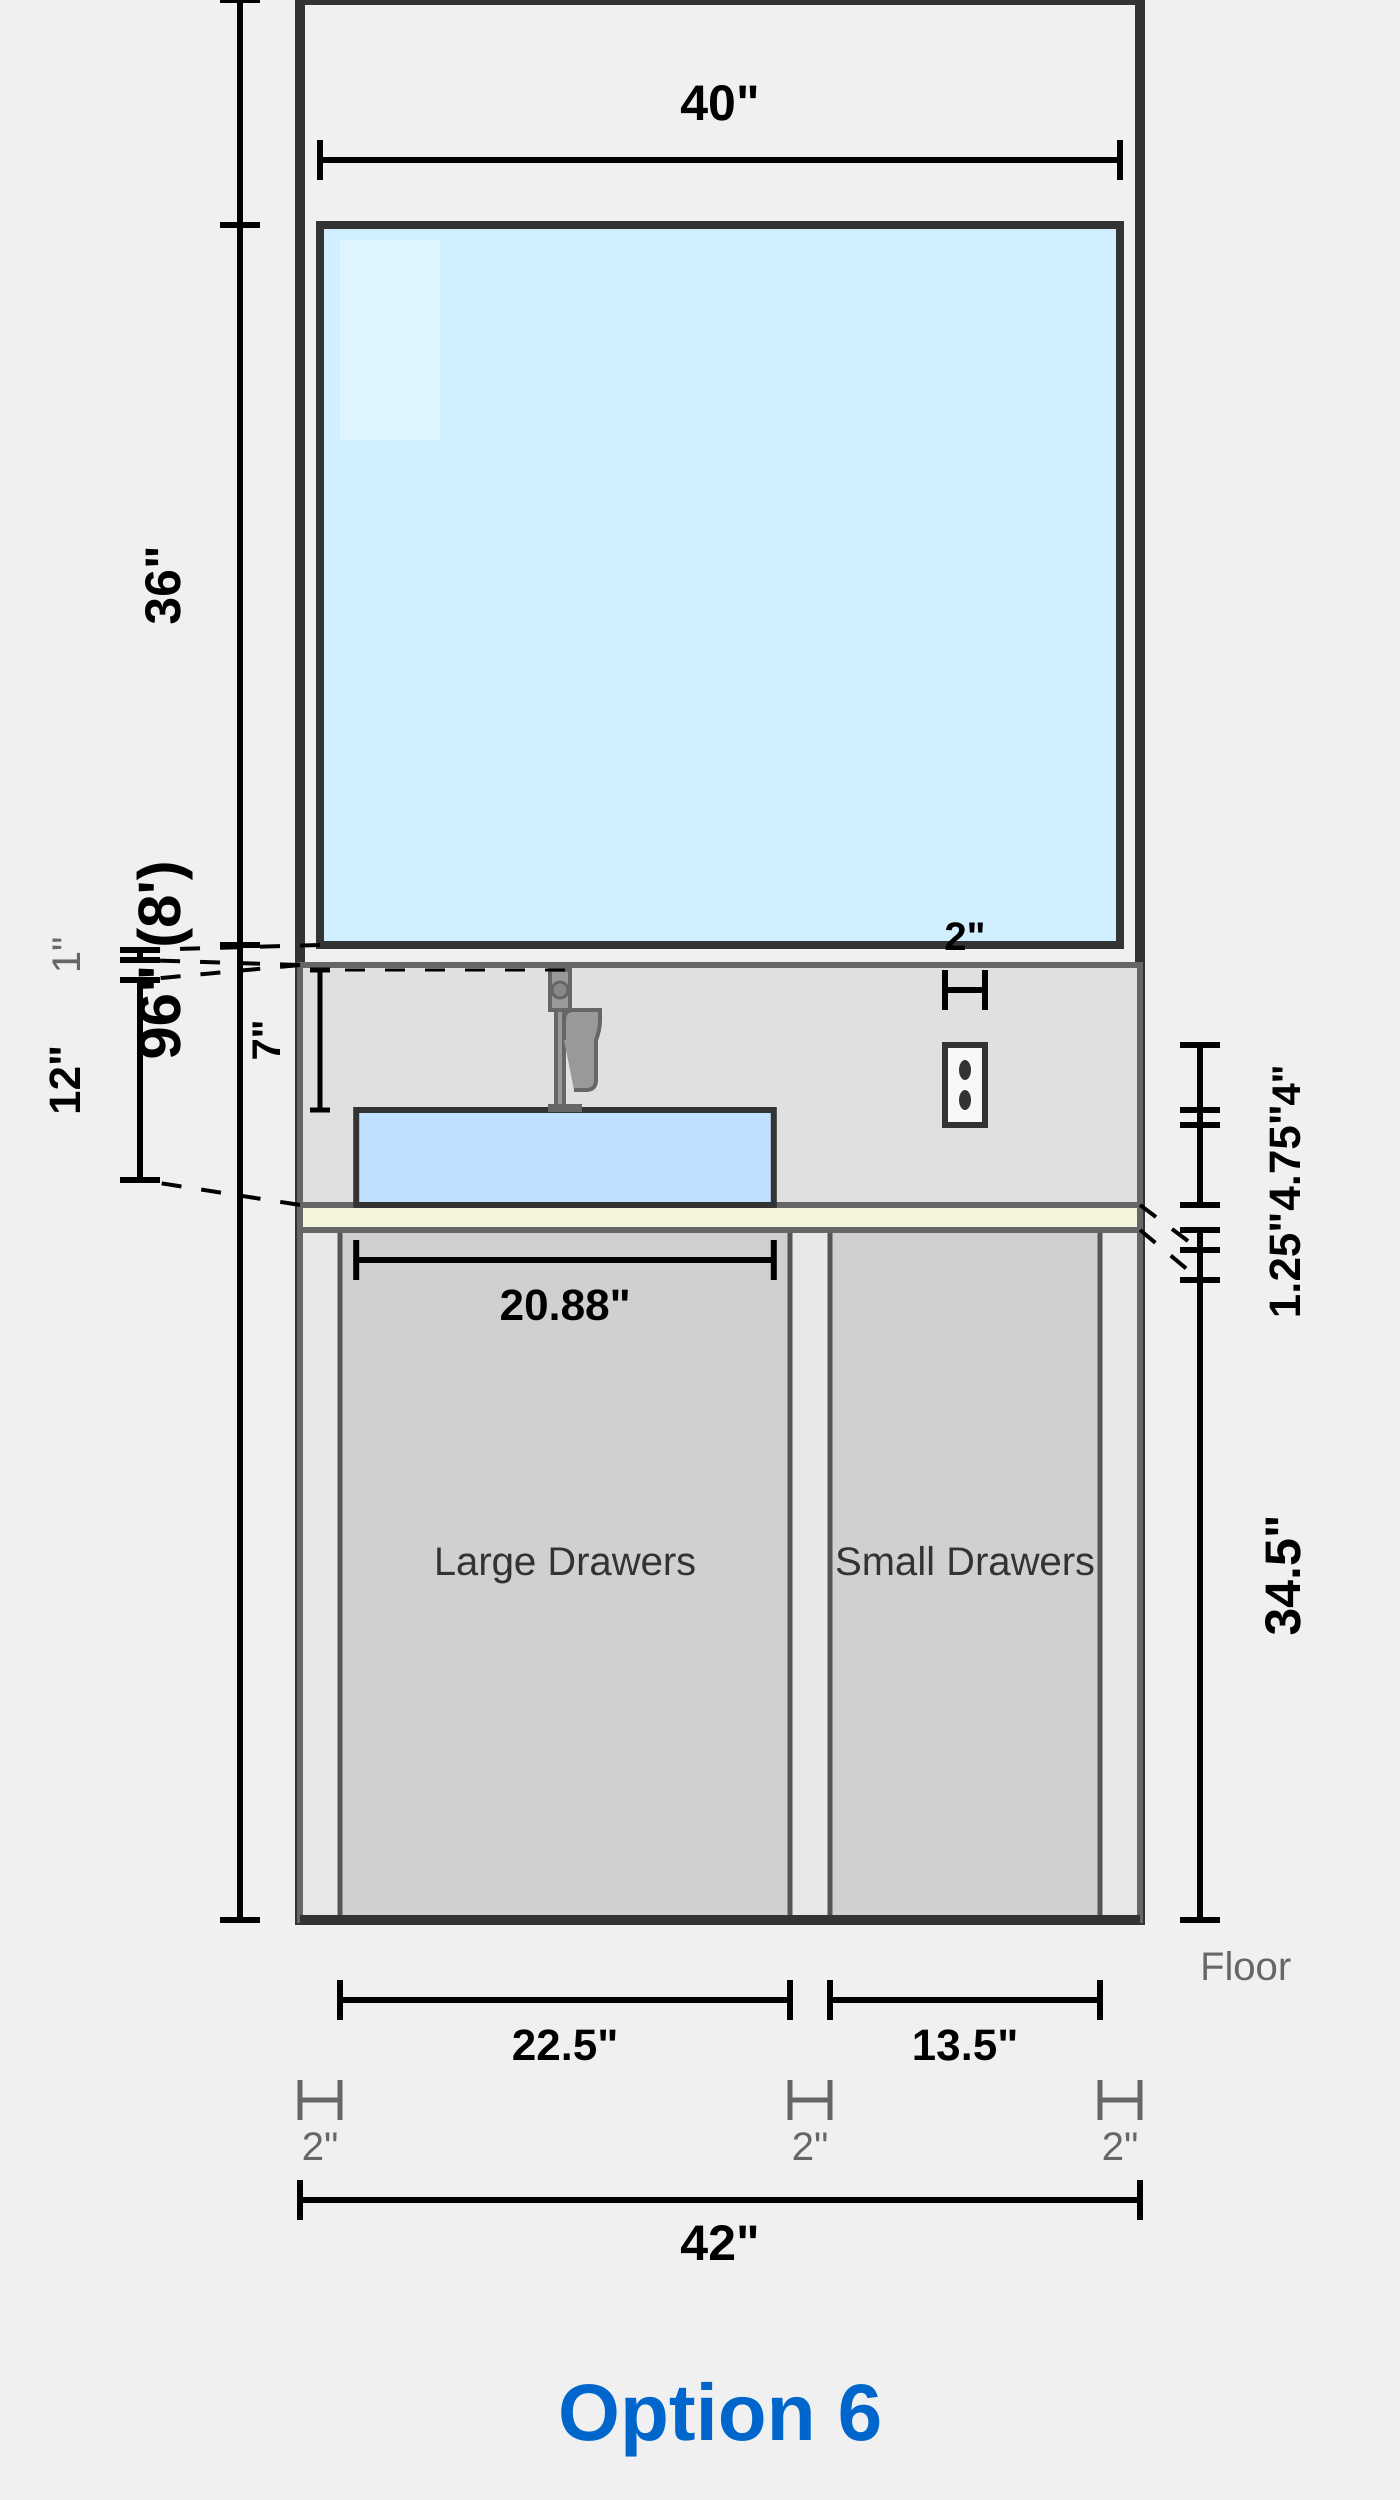
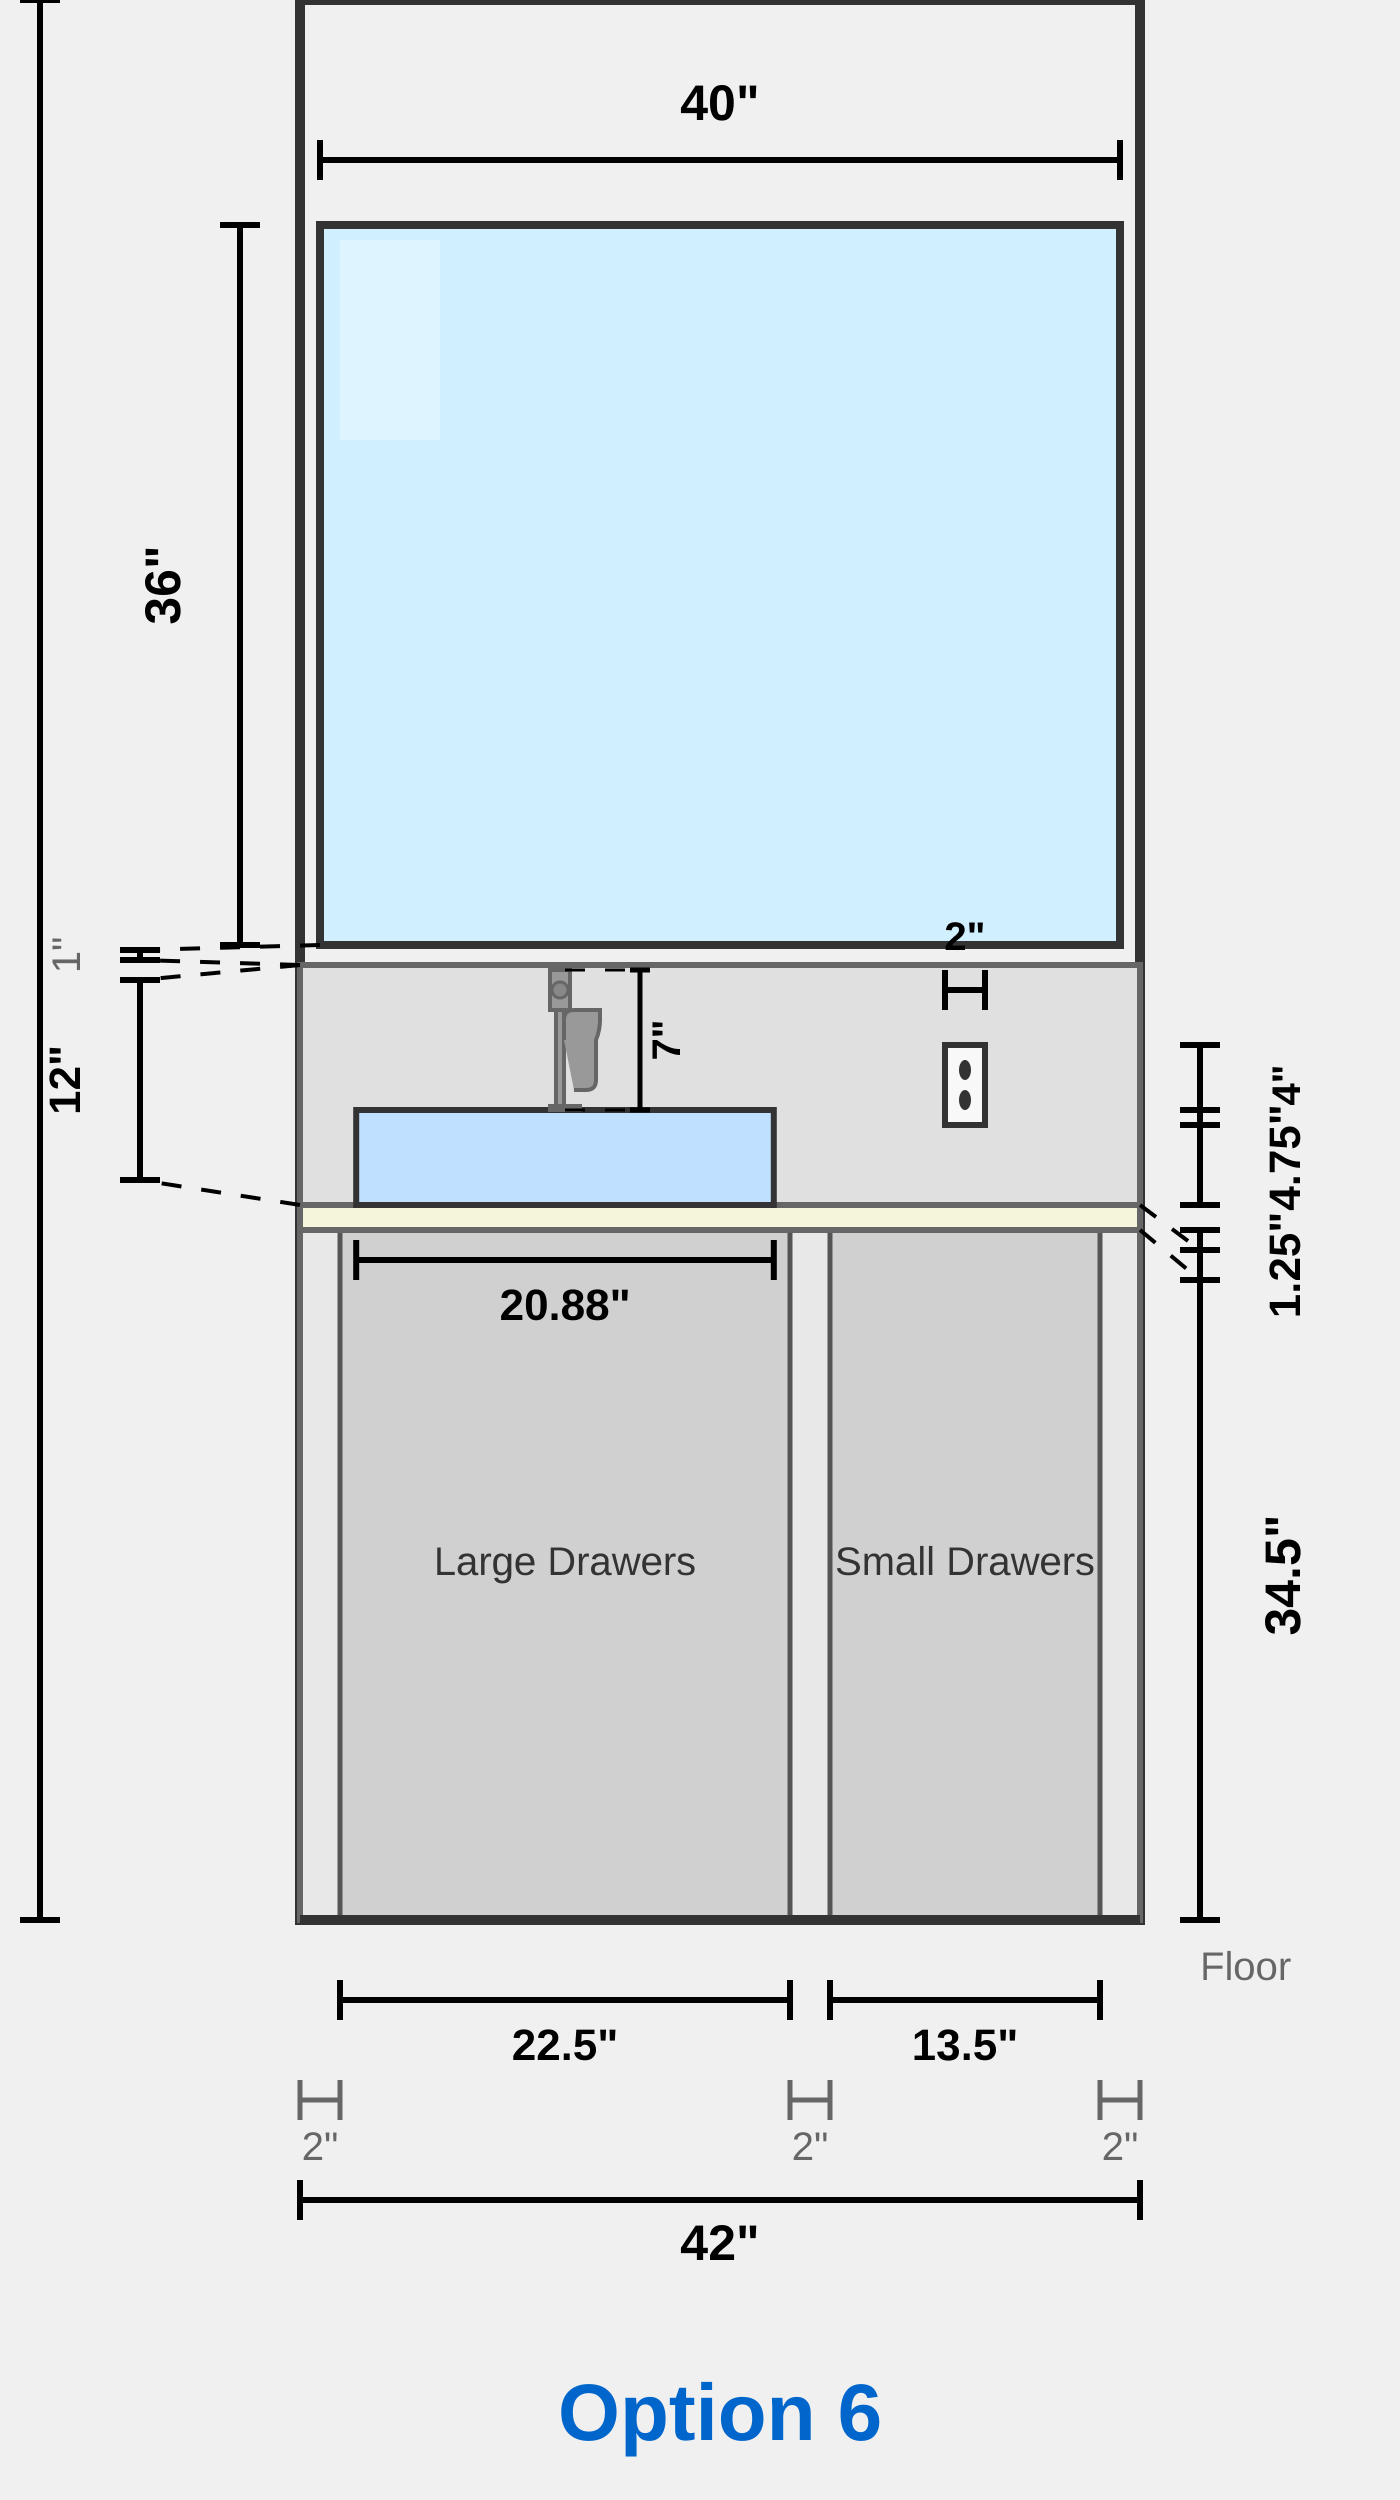
<svg xmlns="http://www.w3.org/2000/svg" viewBox="-15 0 70 125" style="border: 1px solid #ccc; background: white;">
  <rect x="0" y="0" width="42" height="96" fill="none" stroke="#333" stroke-width="0.5" />
  <rect x="0" y="61.5" width="42" height="34.5" fill="#e8e8e8" stroke="#666" stroke-width="0.3" />
  <rect x="2" y="61.5" width="22.5" height="34.5" fill="#d0d0d0" stroke="#555" stroke-width="0.25" />
  <rect x="26.5" y="61.5" width="13.5" height="34.5" fill="#d0d0d0" stroke="#555" stroke-width="0.25" />
  <rect x="1" y="11.25" width="40" height="36" fill="#d0f0ff" stroke="#333" stroke-width="0.4" />
  <rect x="2" y="12" width="5" height="10" fill="#ffffff" opacity="0.3" stroke="none" />
  <rect x="0" y="48.25" width="42" height="12" fill="#e0e0e0" stroke="#666" stroke-width="0.3" />
  <rect x="32.25" y="52.25" width="2" height="4" fill="#f8f8f8" stroke="#333" stroke-width="0.3" />
  <ellipse cx="33.25" cy="53.5" rx="0.3" ry="0.5" fill="#333" />
  <ellipse cx="33.25" cy="55" rx="0.3" ry="0.5" fill="#333" />
  <line x1="33.25" y1="53.5" x2="33.25" y2="53" stroke="#333" stroke-width="0.1" />
  <line x1="33.25" y1="55" x2="33.25" y2="55.5" stroke="#333" stroke-width="0.1" />
  <rect x="0" y="60.25" width="42" height="1.25" fill="#f5f5dc" stroke="#666" stroke-width="0.3" />
  <rect x="2.81" y="55.5" width="20.88" height="4.75" fill="#c0e0ff" stroke="#333" stroke-width="0.3" />
  <rect x="12.5" y="55.3" width="1.5" height="0.2" fill="#999" stroke="#666" stroke-width="0.2" />
  <rect x="12.8" y="50.5" width="0.4" height="4.8" fill="#999" stroke="#666" stroke-width="0.2" />
  <rect x="12.5" y="48.5" width="1" height="2" fill="#999" stroke="#666" stroke-width="0.2" />
  <path d="M 13.2 52 L 13.2 51 Q 13.2 50.5 13.7 50.5 L 15 50.5 L 15 51 Q 15 51.5 14.8 52 L 14.8 54 Q 14.8 54.5 14.3 54.5 L 13.7 54.5" fill="#999" stroke="#666" stroke-width="0.2" />
  <circle cx="13" cy="49.5" r="0.4" fill="#888" stroke="#666" stroke-width="0.15" />
  <text x="13.25" y="78.75" font-family="Arial, sans-serif" font-size="2" text-anchor="middle" fill="#333">Large Drawers</text>
  <text x="33.25" y="78.75" font-family="Arial, sans-serif" font-size="2" text-anchor="middle" fill="#333">Small Drawers</text>
-   <line x1="-3" y1="0" x2="-3" y2="96" stroke="#000" stroke-width="0.3" />
-   <line x1="-2" y1="0" x2="-4" y2="0" stroke="#000" stroke-width="0.3" />
-   <line x1="-2" y1="96" x2="-4" y2="96" stroke="#000" stroke-width="0.3" />
-   <text x="-6" y="48" font-family="Arial, sans-serif" font-size="3" text-anchor="middle" fill="#000" font-weight="bold" transform="rotate(-90 -6 48)">96" (8')</text>
+   <line x1="-13" y1="0" x2="-13" y2="96" stroke="#000" stroke-width="0.3" />
+   <line x1="-12" y1="0" x2="-14" y2="0" stroke="#000" stroke-width="0.3" />
+   <line x1="-12" y1="96" x2="-14" y2="96" stroke="#000" stroke-width="0.3" />
+   <text x="-16" y="48" font-family="Arial, sans-serif" font-size="3" text-anchor="middle" fill="#000" font-weight="bold" transform="rotate(-90 -16 48)">96" (8')</text>
  <line x1="-8" y1="49" x2="-8" y2="59" stroke="#000" stroke-width="0.3" />
  <line x1="-9" y1="49" x2="-7" y2="49" stroke="#000" stroke-width="0.3" />
  <line x1="-9" y1="59" x2="-7" y2="59" stroke="#000" stroke-width="0.3" />
  <line x1="0" y1="48.25" x2="-8" y2="49" stroke="#000" stroke-width="0.2" stroke-dasharray="1,1" />
  <line x1="0" y1="60.25" x2="-8" y2="59" stroke="#000" stroke-width="0.2" stroke-dasharray="1,1" />
  <text x="-11" y="54" font-family="Arial, sans-serif" font-size="2.2" text-anchor="middle" fill="#000" font-weight="bold" transform="rotate(-90 -11 54)">12"</text>
-   <line x1="1" y1="48.5" x2="1" y2="55.5" stroke="#000" stroke-width="0.25" />
-   <line x1="0.5" y1="48.5" x2="1.5" y2="48.5" stroke="#000" stroke-width="0.25" />
-   <line x1="0.5" y1="55.5" x2="1.5" y2="55.5" stroke="#000" stroke-width="0.25" />
-   <line x1="13.25" y1="48.5" x2="1" y2="48.5" stroke="#000" stroke-width="0.15" stroke-dasharray="1,1" />
-   <text x="-1" y="52" font-family="Arial, sans-serif" font-size="2" text-anchor="middle" fill="#000" font-weight="bold" transform="rotate(-90 -1 52)">7"</text>
+   <line x1="17" y1="48.5" x2="17" y2="55.5" stroke="#000" stroke-width="0.25" />
+   <line x1="16.5" y1="48.5" x2="17.5" y2="48.5" stroke="#000" stroke-width="0.25" />
+   <line x1="16.5" y1="55.5" x2="17.5" y2="55.5" stroke="#000" stroke-width="0.25" />
+   <line x1="13.25" y1="48.5" x2="17" y2="48.5" stroke="#000" stroke-width="0.15" stroke-dasharray="1,1" />
+   <line x1="13.25" y1="55.5" x2="17" y2="55.5" stroke="#000" stroke-width="0.15" stroke-dasharray="1,1" />
+   <text x="19" y="52" font-family="Arial, sans-serif" font-size="2" text-anchor="middle" fill="#000" font-weight="bold" transform="rotate(-90 19 52)">7"</text>
  <line x1="-3" y1="11.25" x2="-3" y2="47.25" stroke="#000" stroke-width="0.3" />
  <line x1="-2" y1="11.25" x2="-4" y2="11.25" stroke="#000" stroke-width="0.3" />
  <line x1="-2" y1="47.25" x2="-4" y2="47.25" stroke="#000" stroke-width="0.3" />
  <text x="-6" y="29.25" font-family="Arial, sans-serif" font-size="2.5" text-anchor="middle" fill="#000" font-weight="bold" transform="rotate(-90 -6 29.25)">36"</text>
  <line x1="1" y1="8" x2="41" y2="8" stroke="#000" stroke-width="0.3" />
  <line x1="1" y1="7" x2="1" y2="9" stroke="#000" stroke-width="0.3" />
  <line x1="41" y1="7" x2="41" y2="9" stroke="#000" stroke-width="0.3" />
  <text x="21" y="6" font-family="Arial, sans-serif" font-size="2.5" text-anchor="middle" fill="#000" font-weight="bold">40"</text>
  <line x1="-8" y1="47.5" x2="-8" y2="48" stroke="#000" stroke-width="0.3" />
  <line x1="-9" y1="47.5" x2="-7" y2="47.5" stroke="#000" stroke-width="0.3" />
  <line x1="-9" y1="48" x2="-7" y2="48" stroke="#000" stroke-width="0.3" />
  <line x1="1" y1="47.25" x2="-8" y2="47.5" stroke="#000" stroke-width="0.2" stroke-dasharray="1,1" />
  <line x1="0" y1="48.25" x2="-8" y2="48" stroke="#000" stroke-width="0.2" stroke-dasharray="1,1" />
  <text x="-11" y="47.75" font-family="Arial, sans-serif" font-size="2" text-anchor="middle" fill="#666" transform="rotate(-90 -11 47.75)">1"</text>
  <line x1="32.25" y1="49.5" x2="34.25" y2="49.5" stroke="#000" stroke-width="0.3" />
  <line x1="32.25" y1="48.5" x2="32.25" y2="50.5" stroke="#000" stroke-width="0.3" />
  <line x1="34.25" y1="48.5" x2="34.25" y2="50.5" stroke="#000" stroke-width="0.3" />
  <text x="33.25" y="47.5" font-family="Arial, sans-serif" font-size="2" text-anchor="middle" fill="#000" font-weight="bold">2"</text>
  <line x1="45" y1="52.25" x2="45" y2="56.25" stroke="#000" stroke-width="0.3" />
  <line x1="44" y1="52.25" x2="46" y2="52.25" stroke="#000" stroke-width="0.3" />
  <line x1="44" y1="56.25" x2="46" y2="56.25" stroke="#000" stroke-width="0.3" />
  <text x="50" y="54.25" font-family="Arial, sans-serif" font-size="2" text-anchor="middle" fill="#000" font-weight="bold" transform="rotate(-90 50 54.25)">4"</text>
  <line x1="45" y1="61.5" x2="45" y2="96" stroke="#000" stroke-width="0.3" />
  <line x1="44" y1="61.5" x2="46" y2="61.5" stroke="#000" stroke-width="0.3" />
  <line x1="44" y1="96" x2="46" y2="96" stroke="#000" stroke-width="0.3" />
  <text x="50" y="78.75" font-family="Arial, sans-serif" font-size="2.5" text-anchor="middle" fill="#000" font-weight="bold" transform="rotate(-90 50 78.75)">34.5"</text>
  <line x1="45" y1="55.5" x2="45" y2="60.25" stroke="#000" stroke-width="0.3" />
  <line x1="44" y1="55.5" x2="46" y2="55.5" stroke="#000" stroke-width="0.3" />
  <line x1="44" y1="60.25" x2="46" y2="60.25" stroke="#000" stroke-width="0.3" />
  <text x="50" y="57.875" font-family="Arial, sans-serif" font-size="2.2" text-anchor="middle" fill="#000" font-weight="bold" transform="rotate(-90 50 57.875)">4.75"</text>
  <line x1="45" y1="62.5" x2="45" y2="64" stroke="#000" stroke-width="0.3" />
  <line x1="44" y1="62.5" x2="46" y2="62.5" stroke="#000" stroke-width="0.3" />
  <line x1="44" y1="64" x2="46" y2="64" stroke="#000" stroke-width="0.3" />
  <line x1="42" y1="60.25" x2="45" y2="62.5" stroke="#000" stroke-width="0.2" stroke-dasharray="1,1" />
  <line x1="42" y1="61.5" x2="45" y2="64" stroke="#000" stroke-width="0.2" stroke-dasharray="1,1" />
  <text x="50" y="63.25" font-family="Arial, sans-serif" font-size="2.2" text-anchor="middle" fill="#000" font-weight="bold" transform="rotate(-90 50 63.25)">1.25"</text>
  <line x1="0" y1="96" x2="42" y2="96" stroke="#333" stroke-width="0.5" />
  <text x="45" y="99" font-family="Arial, sans-serif" font-size="2" text-anchor="start" fill="#666">Floor</text>
  <line x1="2" y1="100" x2="24.5" y2="100" stroke="#000" stroke-width="0.3" />
  <line x1="2" y1="99" x2="2" y2="101" stroke="#000" stroke-width="0.3" />
  <line x1="24.5" y1="99" x2="24.5" y2="101" stroke="#000" stroke-width="0.3" />
  <text x="13.25" y="103" font-family="Arial, sans-serif" font-size="2.2" text-anchor="middle" fill="#000" font-weight="bold">22.5"</text>
  <line x1="26.5" y1="100" x2="40" y2="100" stroke="#000" stroke-width="0.3" />
  <line x1="26.5" y1="99" x2="26.5" y2="101" stroke="#000" stroke-width="0.3" />
  <line x1="40" y1="99" x2="40" y2="101" stroke="#000" stroke-width="0.3" />
  <text x="33.25" y="103" font-family="Arial, sans-serif" font-size="2.2" text-anchor="middle" fill="#000" font-weight="bold">13.5"</text>
  <line x1="0" y1="105" x2="2" y2="105" stroke="#666" stroke-width="0.25" />
  <line x1="0" y1="104" x2="0" y2="106" stroke="#666" stroke-width="0.25" />
  <line x1="2" y1="104" x2="2" y2="106" stroke="#666" stroke-width="0.25" />
  <text x="1" y="108" font-family="Arial, sans-serif" font-size="2" text-anchor="middle" fill="#666">2"</text>
  <line x1="24.5" y1="105" x2="26.5" y2="105" stroke="#666" stroke-width="0.25" />
  <line x1="24.5" y1="104" x2="24.5" y2="106" stroke="#666" stroke-width="0.25" />
  <line x1="26.5" y1="104" x2="26.5" y2="106" stroke="#666" stroke-width="0.25" />
  <text x="25.5" y="108" font-family="Arial, sans-serif" font-size="2" text-anchor="middle" fill="#666">2"</text>
  <line x1="40" y1="105" x2="42" y2="105" stroke="#666" stroke-width="0.25" />
  <line x1="40" y1="104" x2="40" y2="106" stroke="#666" stroke-width="0.25" />
  <line x1="42" y1="104" x2="42" y2="106" stroke="#666" stroke-width="0.25" />
  <text x="41" y="108" font-family="Arial, sans-serif" font-size="2" text-anchor="middle" fill="#666">2"</text>
  <line x1="0" y1="110" x2="42" y2="110" stroke="#000" stroke-width="0.3" />
  <line x1="0" y1="109" x2="0" y2="111" stroke="#000" stroke-width="0.3" />
  <line x1="42" y1="109" x2="42" y2="111" stroke="#000" stroke-width="0.3" />
  <text x="21" y="113" font-family="Arial, sans-serif" font-size="2.5" text-anchor="middle" fill="#000" font-weight="bold">42"</text>
  <line x1="2.81" y1="63" x2="23.69" y2="63" stroke="#000" stroke-width="0.3" />
  <line x1="2.81" y1="62" x2="2.81" y2="64" stroke="#000" stroke-width="0.3" />
  <line x1="23.69" y1="62" x2="23.69" y2="64" stroke="#000" stroke-width="0.3" />
  <text x="13.25" y="66" font-family="Arial, sans-serif" font-size="2.2" text-anchor="middle" fill="#000" font-weight="bold">20.88"</text>
  <text x="21" y="122" font-family="Arial, sans-serif" font-size="4" text-anchor="middle" fill="#0066cc" font-weight="bold">Option 6</text>
</svg>
